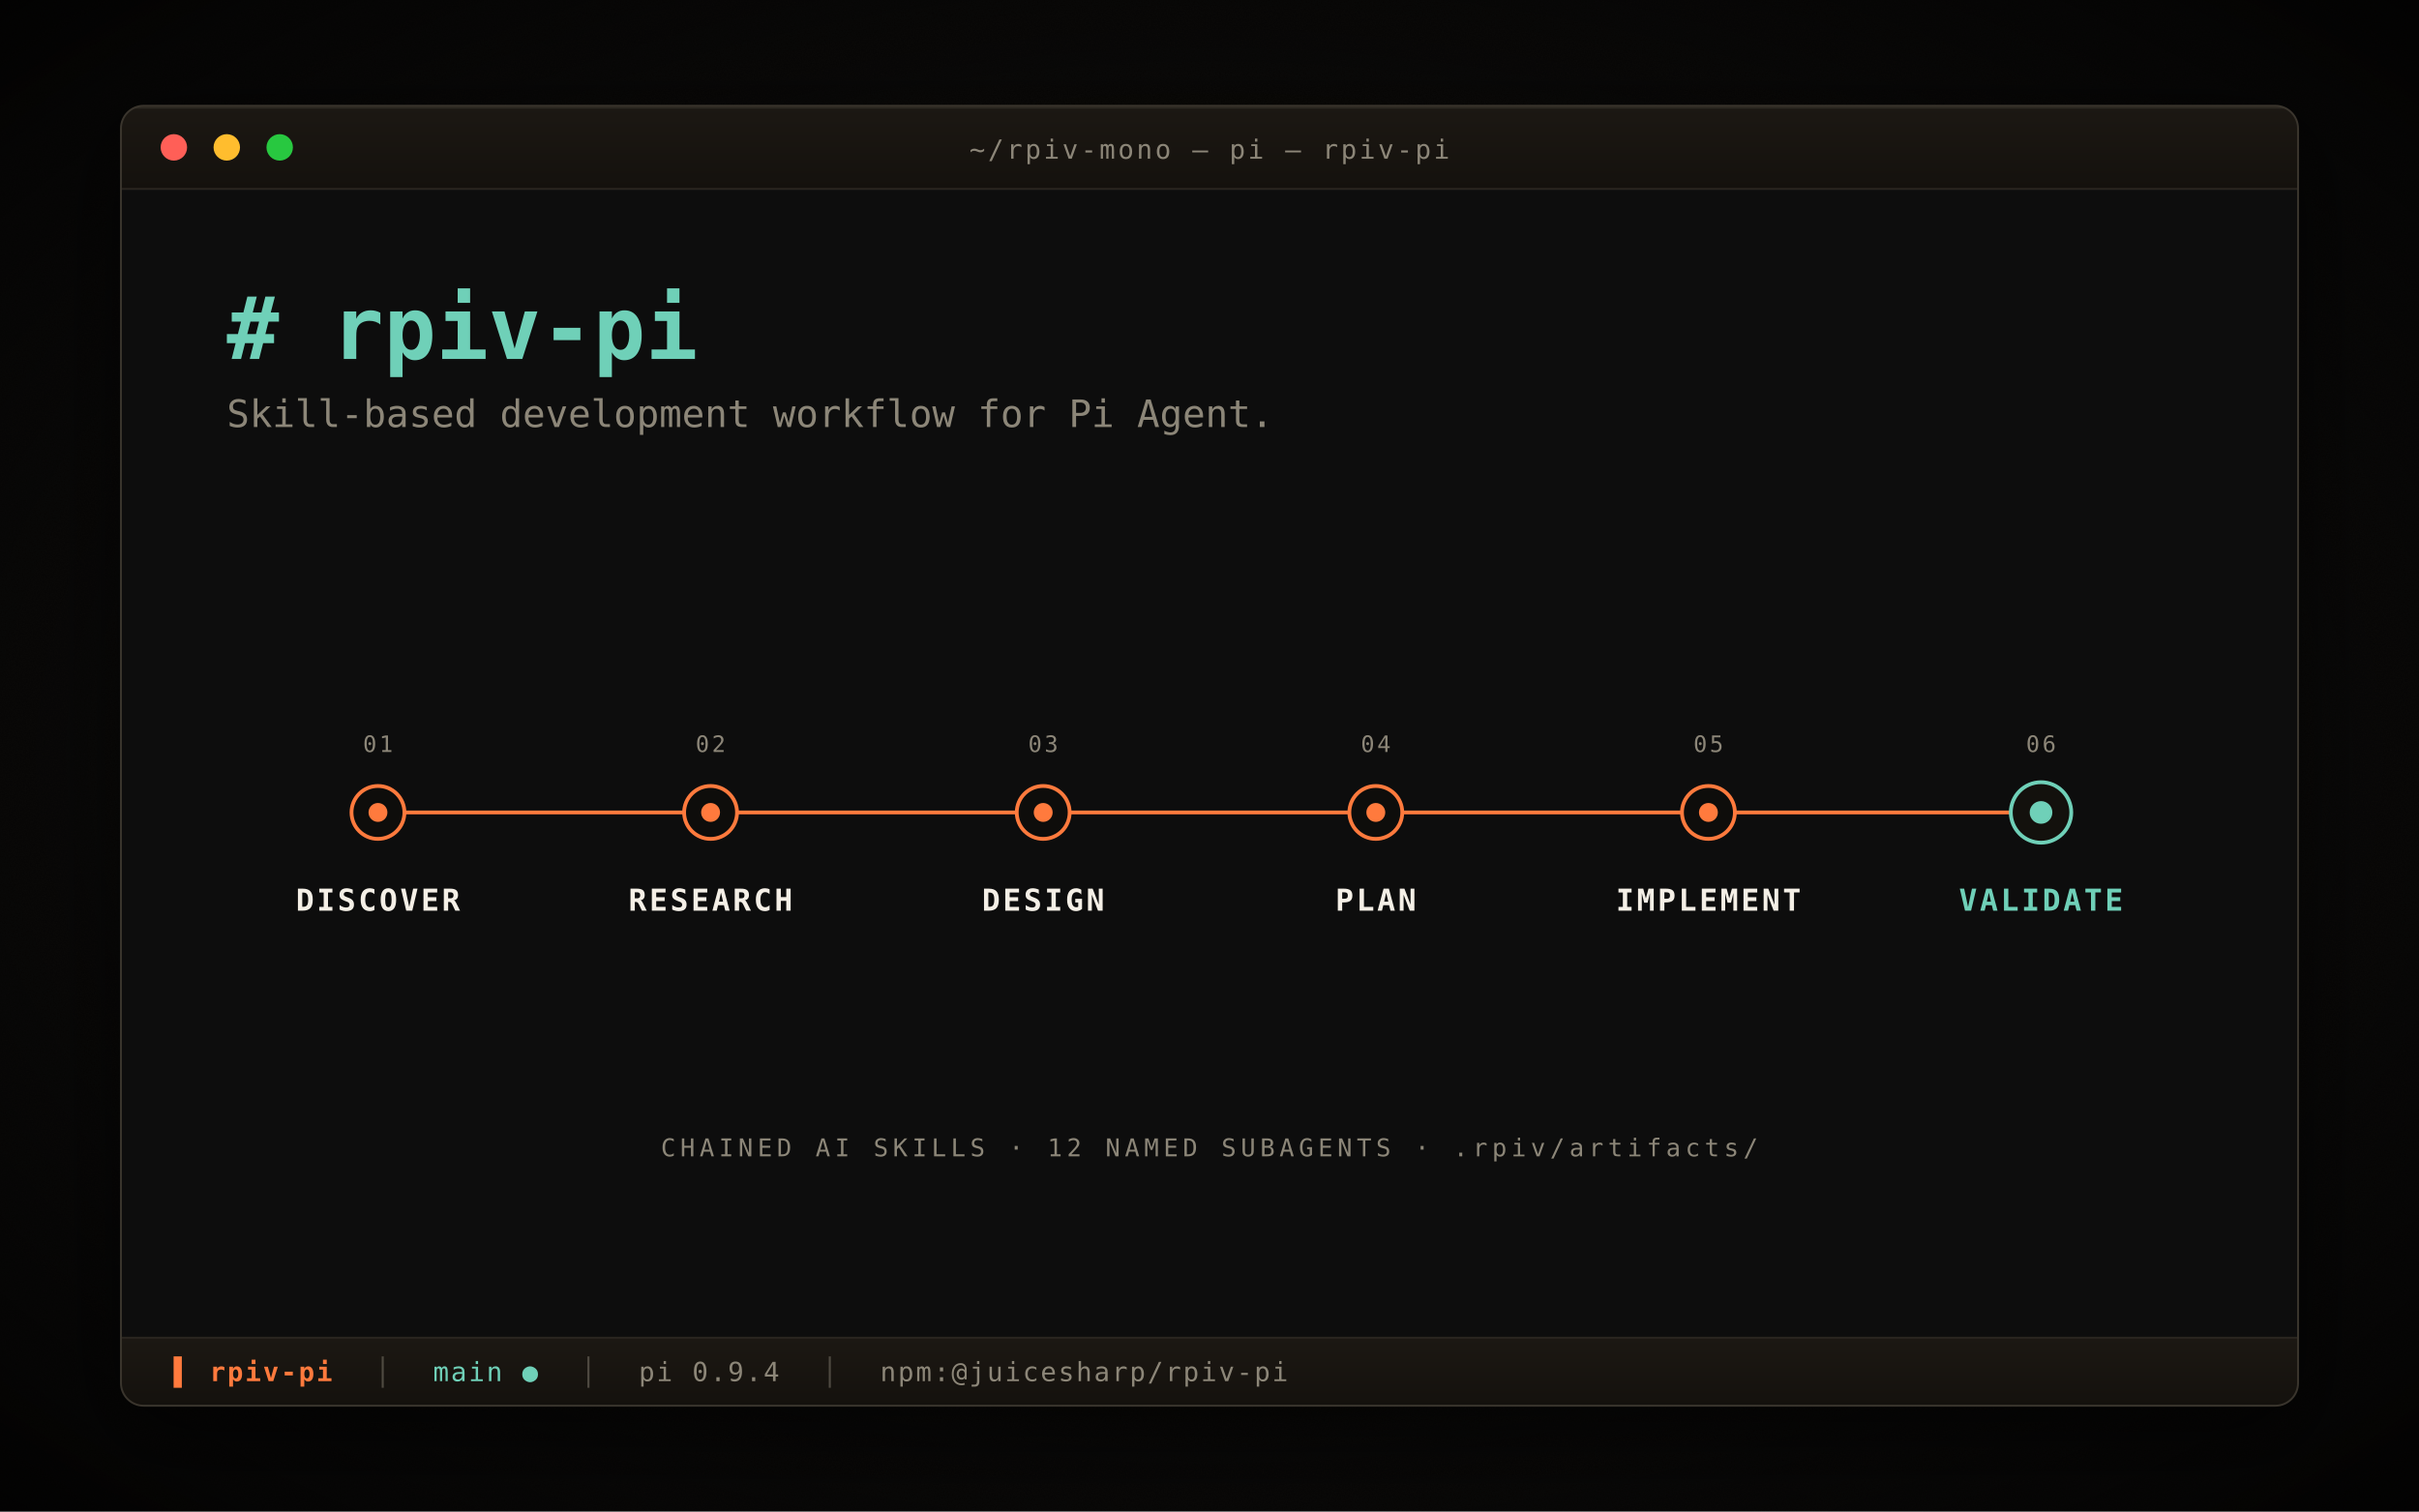
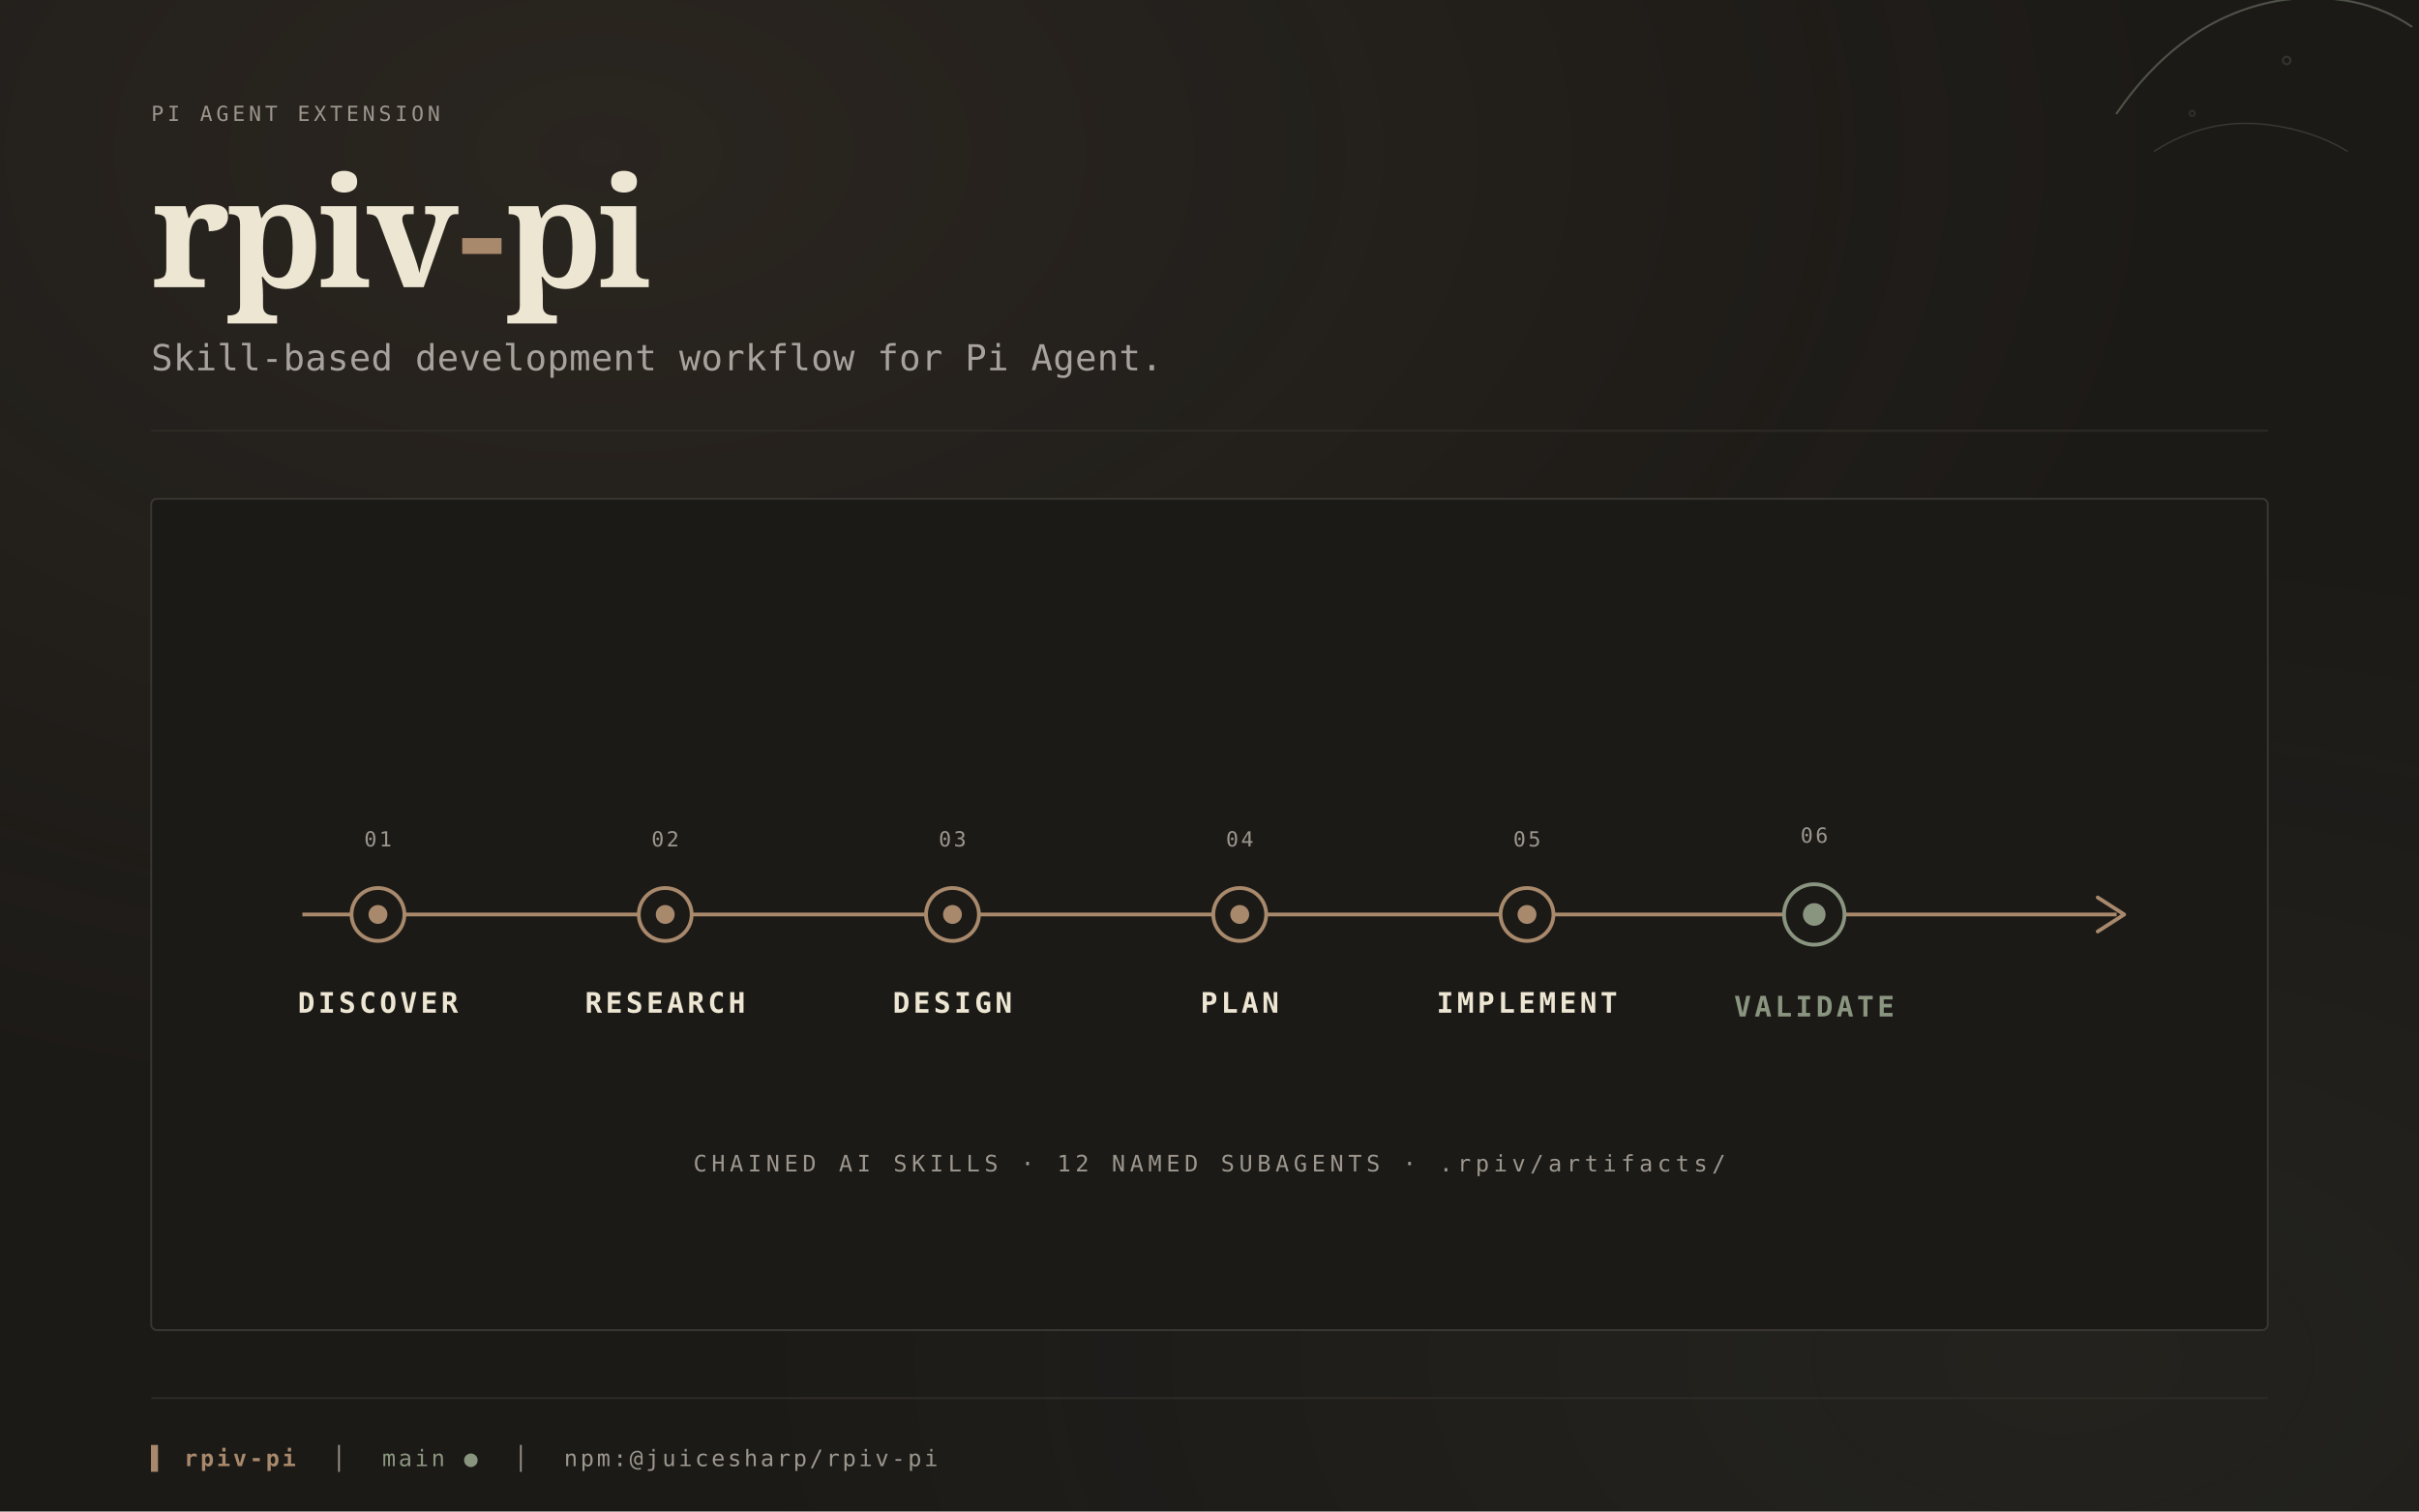
<svg xmlns="http://www.w3.org/2000/svg" viewBox="0 0 1280 800" role="img" aria-label="rpiv-pi — Skill-based development workflow for Pi Agent" preserveAspectRatio="xMidYMid meet">
  <defs>
    <style>
-       .mono { font-family: 'JetBrains Mono', 'Fira Code', 'SFMono-Regular', ui-monospace, Menlo, Consolas, monospace; }
-       .ink { fill: #F4EFE6; }
-       .muted { fill: #8C8678; }
-       .dim { fill: #4F4A41; }
-       .accent { fill: #FF7A3D; }
-       .mint { fill: #6FD0B8; }
+       .mono { font-family: 'JetBrains Mono', 'Fira Code', ui-monospace, SFMono-Regular, Menlo, Consolas, monospace; }
+       .serif { font-family: 'Iowan Old Style', 'Hoefler Text', Charter, 'Source Serif Pro', Georgia, serif; }
+       .ink { fill: #ede6d3; }
+       .text-quiet { fill: #a8a29e; }
+       .text-distant { fill: #9c968d; }
+       .ochre { fill: #a8896c; }
+       .sage { fill: #8a9580; }
+       .sage-deep { fill: #5e6b56; }
    </style>
-     <filter id="grain" x="0" y="0" width="100%" height="100%">
-       <feTurbulence type="fractalNoise" baseFrequency="1.4" numOctaves="2" seed="11" />
-       <feColorMatrix values="0 0 0 0 0.96  0 0 0 0 0.94  0 0 0 0 0.88  0 0 0 0.04 0" />
-     </filter>
-     <radialGradient id="vignette" cx="50%" cy="50%" r="70%">
-       <stop offset="55%" stop-color="#070605" stop-opacity="0" />
-       <stop offset="100%" stop-color="#000" stop-opacity="0.7" />
+     <radialGradient id="wash-ochre" cx="25%" cy="10%" r="65%">
+       <stop offset="0%" stop-color="#a8896c" stop-opacity="0.10" />
+       <stop offset="100%" stop-color="#a8896c" stop-opacity="0" />
    </radialGradient>
-     <linearGradient id="titleGrad" x1="0" y1="0" x2="0" y2="1">
-       <stop offset="0%" stop-color="#1C1813" />
-       <stop offset="100%" stop-color="#14110D" />
-     </linearGradient>
-     <filter id="winShadow" x="-10%" y="-10%" width="120%" height="130%">
-       <feDropShadow dx="0" dy="14" stdDeviation="22" flood-color="#000" flood-opacity="0.6" />
-     </filter>
-     <clipPath id="wclip">
-       <rect x="64" y="56" width="1152" height="688" rx="12" />
-     </clipPath>
+     <radialGradient id="wash-sage" cx="85%" cy="90%" r="55%">
+       <stop offset="0%" stop-color="#8a9580" stop-opacity="0.07" />
+       <stop offset="100%" stop-color="#8a9580" stop-opacity="0" />
+     </radialGradient>
  </defs>
-   <rect width="1280" height="800" fill="#070605" />
-   <rect width="1280" height="800" filter="url(#grain)" opacity="0.45" />
-   <rect width="1280" height="800" fill="url(#vignette)" />
-   <rect x="64" y="56" width="1152" height="688" rx="12" fill="#0E0D0B" filter="url(#winShadow)" />
-   <g clip-path="url(#wclip)">
-     <rect x="64" y="56" width="1152" height="44" fill="url(#titleGrad)" />
-     <line x1="64" y1="100" x2="1216" y2="100" stroke="#2A2620" />
-     <line x1="64" y1="57" x2="1216" y2="57" stroke="#3A352D" stroke-opacity="0.6" />
-     <circle cx="92" cy="78" r="7" fill="#FF5F57" />
-     <circle cx="120" cy="78" r="7" fill="#FFBD2E" />
-     <circle cx="148" cy="78" r="7" fill="#28C840" />
-     <text class="mono muted" x="640" y="84" font-size="14" letter-spacing="1.4" text-anchor="middle">~/rpiv-mono — pi — rpiv-pi</text>
-     <text class="mono mint" x="120" y="190" font-size="46" font-weight="700"># rpiv-pi</text>
-     <text class="mono muted" x="120" y="226" font-size="20">Skill-based development workflow for Pi Agent.</text>
-     <line x1="200" y1="430" x2="1080" y2="430" stroke="#FF7A3D" stroke-width="2" />
-     <path d="M1070 421 L1086 430 L1070 439" fill="none" stroke="#FF7A3D" stroke-width="2" stroke-linejoin="round" stroke-linecap="round" />
-     <g transform="translate(200 430)">
-       <circle r="14" fill="#0E0D0B" stroke="#FF7A3D" stroke-width="2" />
-       <circle r="5" fill="#FF7A3D" />
-       <text class="mono muted" x="0" y="-32" font-size="12" letter-spacing="1.4" text-anchor="middle">01</text>
-       <text class="mono ink" x="0" y="52" font-size="16" letter-spacing="1.4" text-anchor="middle" font-weight="700">DISCOVER</text>
-     </g>
-     <g transform="translate(376 430)">
-       <circle r="14" fill="#0E0D0B" stroke="#FF7A3D" stroke-width="2" />
-       <circle r="5" fill="#FF7A3D" />
-       <text class="mono muted" x="0" y="-32" font-size="12" letter-spacing="1.4" text-anchor="middle">02</text>
-       <text class="mono ink" x="0" y="52" font-size="16" letter-spacing="1.4" text-anchor="middle" font-weight="700">RESEARCH</text>
-     </g>
-     <g transform="translate(552 430)">
-       <circle r="14" fill="#0E0D0B" stroke="#FF7A3D" stroke-width="2" />
-       <circle r="5" fill="#FF7A3D" />
-       <text class="mono muted" x="0" y="-32" font-size="12" letter-spacing="1.4" text-anchor="middle">03</text>
-       <text class="mono ink" x="0" y="52" font-size="16" letter-spacing="1.4" text-anchor="middle" font-weight="700">DESIGN</text>
-     </g>
-     <g transform="translate(728 430)">
-       <circle r="14" fill="#0E0D0B" stroke="#FF7A3D" stroke-width="2" />
-       <circle r="5" fill="#FF7A3D" />
-       <text class="mono muted" x="0" y="-32" font-size="12" letter-spacing="1.4" text-anchor="middle">04</text>
-       <text class="mono ink" x="0" y="52" font-size="16" letter-spacing="1.4" text-anchor="middle" font-weight="700">PLAN</text>
-     </g>
-     <g transform="translate(904 430)">
-       <circle r="14" fill="#0E0D0B" stroke="#FF7A3D" stroke-width="2" />
-       <circle r="5" fill="#FF7A3D" />
-       <text class="mono muted" x="0" y="-32" font-size="12" letter-spacing="1.4" text-anchor="middle">05</text>
-       <text class="mono ink" x="0" y="52" font-size="16" letter-spacing="1.4" text-anchor="middle" font-weight="700">IMPLEMENT</text>
-     </g>
-     <g transform="translate(1080 430)">
-       <circle r="16" fill="#13110D" stroke="#6FD0B8" stroke-width="2" />
-       <circle r="6" fill="#6FD0B8" />
-       <text class="mono muted" x="0" y="-32" font-size="12" letter-spacing="1.4" text-anchor="middle">06</text>
-       <text class="mono mint" x="0" y="52" font-size="16" letter-spacing="1.4" text-anchor="middle" font-weight="700">VALIDATE</text>
-     </g>
-     <text class="mono muted" x="640" y="612" font-size="13" letter-spacing="2.4" text-anchor="middle">CHAINED AI SKILLS · 12 NAMED SUBAGENTS · .rpiv/artifacts/</text>
-     <rect x="64" y="708" width="1152" height="36" fill="url(#titleGrad)" />
-     <line x1="64" y1="708" x2="1216" y2="708" stroke="#2A2620" />
-     <text class="mono" font-size="14" y="731" letter-spacing="1">
-       <tspan x="92" class="accent" font-weight="700">▌ rpiv-pi</tspan>
-       <tspan dx="14" class="dim">│</tspan>
-       <tspan dx="14" class="mint">main ●</tspan>
-       <tspan dx="14" class="dim">│</tspan>
-       <tspan dx="14" class="muted">pi 0.9.4</tspan>
-       <tspan dx="14" class="dim">│</tspan>
-       <tspan dx="14" class="muted">npm:@juicesharp/rpiv-pi</tspan>
-     </text>
+   <rect width="1280" height="800" fill="#1c1a17" />
+   <rect width="1280" height="800" fill="url(#wash-ochre)" />
+   <rect width="1280" height="800" fill="url(#wash-sage)" />
+   <g fill="none" stroke="#8a9580" stroke-linecap="round" opacity="0.45">
+     <path d="M1120 60 q36 -52 88 -60 q40 -5 68 14" stroke-width="1.1" />
+     <path d="M1140 80 q28 -18 60 -14 q24 3 42 14" stroke-width="0.7" opacity="0.6" />
+     <circle cx="1210" cy="32" r="2" opacity="0.5" />
+     <circle cx="1160" cy="60" r="1.4" opacity="0.4" />
  </g>
-   <rect x="64" y="56" width="1152" height="688" rx="12" fill="none" stroke="#3A352D" stroke-width="1" />
+   <text class="mono text-distant" x="80" y="64" font-size="11" letter-spacing="0.18em">PI AGENT EXTENSION</text>
+   <text class="serif ink" x="80" y="152" font-size="80" font-weight="700" letter-spacing="-2.5">rpiv<tspan class="ochre">-</tspan>pi</text>
+   <text class="mono text-quiet" x="80" y="196" font-size="19" letter-spacing="0.2">Skill-based development workflow for Pi Agent.</text>
+   <line x1="80" y1="228" x2="1200" y2="228" stroke="#2e2b27" stroke-width="1" />
+   <rect x="80" y="264" width="1120" height="440" rx="3" fill="#1c1a17" stroke="#3a3631" stroke-width="1" />
+   <line x1="160" y1="484" x2="1120" y2="484" stroke="#a8896c" stroke-width="2" />
+   <path d="M1110 475 L1124 484 L1110 493" fill="none" stroke="#a8896c" stroke-width="2" stroke-linejoin="round" stroke-linecap="round" />
+   <g transform="translate(200 484)">
+     <circle r="14" fill="#1c1a17" stroke="#a8896c" stroke-width="2" />
+     <circle r="5" fill="#a8896c" />
+     <text class="mono text-distant" x="0" y="-36" font-size="11" letter-spacing="0.12em" text-anchor="middle">01</text>
+     <text class="mono ink" x="0" y="52" font-size="15" letter-spacing="0.12em" text-anchor="middle" font-weight="700">DISCOVER</text>
+   </g>
+   <g transform="translate(352 484)">
+     <circle r="14" fill="#1c1a17" stroke="#a8896c" stroke-width="2" />
+     <circle r="5" fill="#a8896c" />
+     <text class="mono text-distant" x="0" y="-36" font-size="11" letter-spacing="0.12em" text-anchor="middle">02</text>
+     <text class="mono ink" x="0" y="52" font-size="15" letter-spacing="0.12em" text-anchor="middle" font-weight="700">RESEARCH</text>
+   </g>
+   <g transform="translate(504 484)">
+     <circle r="14" fill="#1c1a17" stroke="#a8896c" stroke-width="2" />
+     <circle r="5" fill="#a8896c" />
+     <text class="mono text-distant" x="0" y="-36" font-size="11" letter-spacing="0.12em" text-anchor="middle">03</text>
+     <text class="mono ink" x="0" y="52" font-size="15" letter-spacing="0.12em" text-anchor="middle" font-weight="700">DESIGN</text>
+   </g>
+   <g transform="translate(656 484)">
+     <circle r="14" fill="#1c1a17" stroke="#a8896c" stroke-width="2" />
+     <circle r="5" fill="#a8896c" />
+     <text class="mono text-distant" x="0" y="-36" font-size="11" letter-spacing="0.12em" text-anchor="middle">04</text>
+     <text class="mono ink" x="0" y="52" font-size="15" letter-spacing="0.12em" text-anchor="middle" font-weight="700">PLAN</text>
+   </g>
+   <g transform="translate(808 484)">
+     <circle r="14" fill="#1c1a17" stroke="#a8896c" stroke-width="2" />
+     <circle r="5" fill="#a8896c" />
+     <text class="mono text-distant" x="0" y="-36" font-size="11" letter-spacing="0.12em" text-anchor="middle">05</text>
+     <text class="mono ink" x="0" y="52" font-size="15" letter-spacing="0.12em" text-anchor="middle" font-weight="700">IMPLEMENT</text>
+   </g>
+   <g transform="translate(960 484)">
+     <circle r="16" fill="#1c1a17" stroke="#8a9580" stroke-width="2" />
+     <circle r="6" fill="#8a9580" />
+     <text class="mono text-distant" x="0" y="-38" font-size="11" letter-spacing="0.12em" text-anchor="middle">06</text>
+     <text class="mono sage" x="0" y="54" font-size="15" letter-spacing="0.12em" text-anchor="middle" font-weight="700">VALIDATE</text>
+   </g>
+   <text class="mono text-distant" x="640" y="620" font-size="12" letter-spacing="0.2em" text-anchor="middle">CHAINED AI SKILLS · 12 NAMED SUBAGENTS · .rpiv/artifacts/</text>
+   <line x1="80" y1="740" x2="1200" y2="740" stroke="#2e2b27" stroke-width="1" />
+   <text class="mono text-distant" x="80" y="776" font-size="12" letter-spacing="0.12em">
+     <tspan class="ochre" font-weight="700">▌ rpiv-pi</tspan>
+     <tspan dx="12">│</tspan>
+     <tspan dx="12" class="sage">main ●</tspan>
+     <tspan dx="12">│</tspan>
+     <tspan dx="12">npm:@juicesharp/rpiv-pi</tspan>
+   </text>
</svg>
